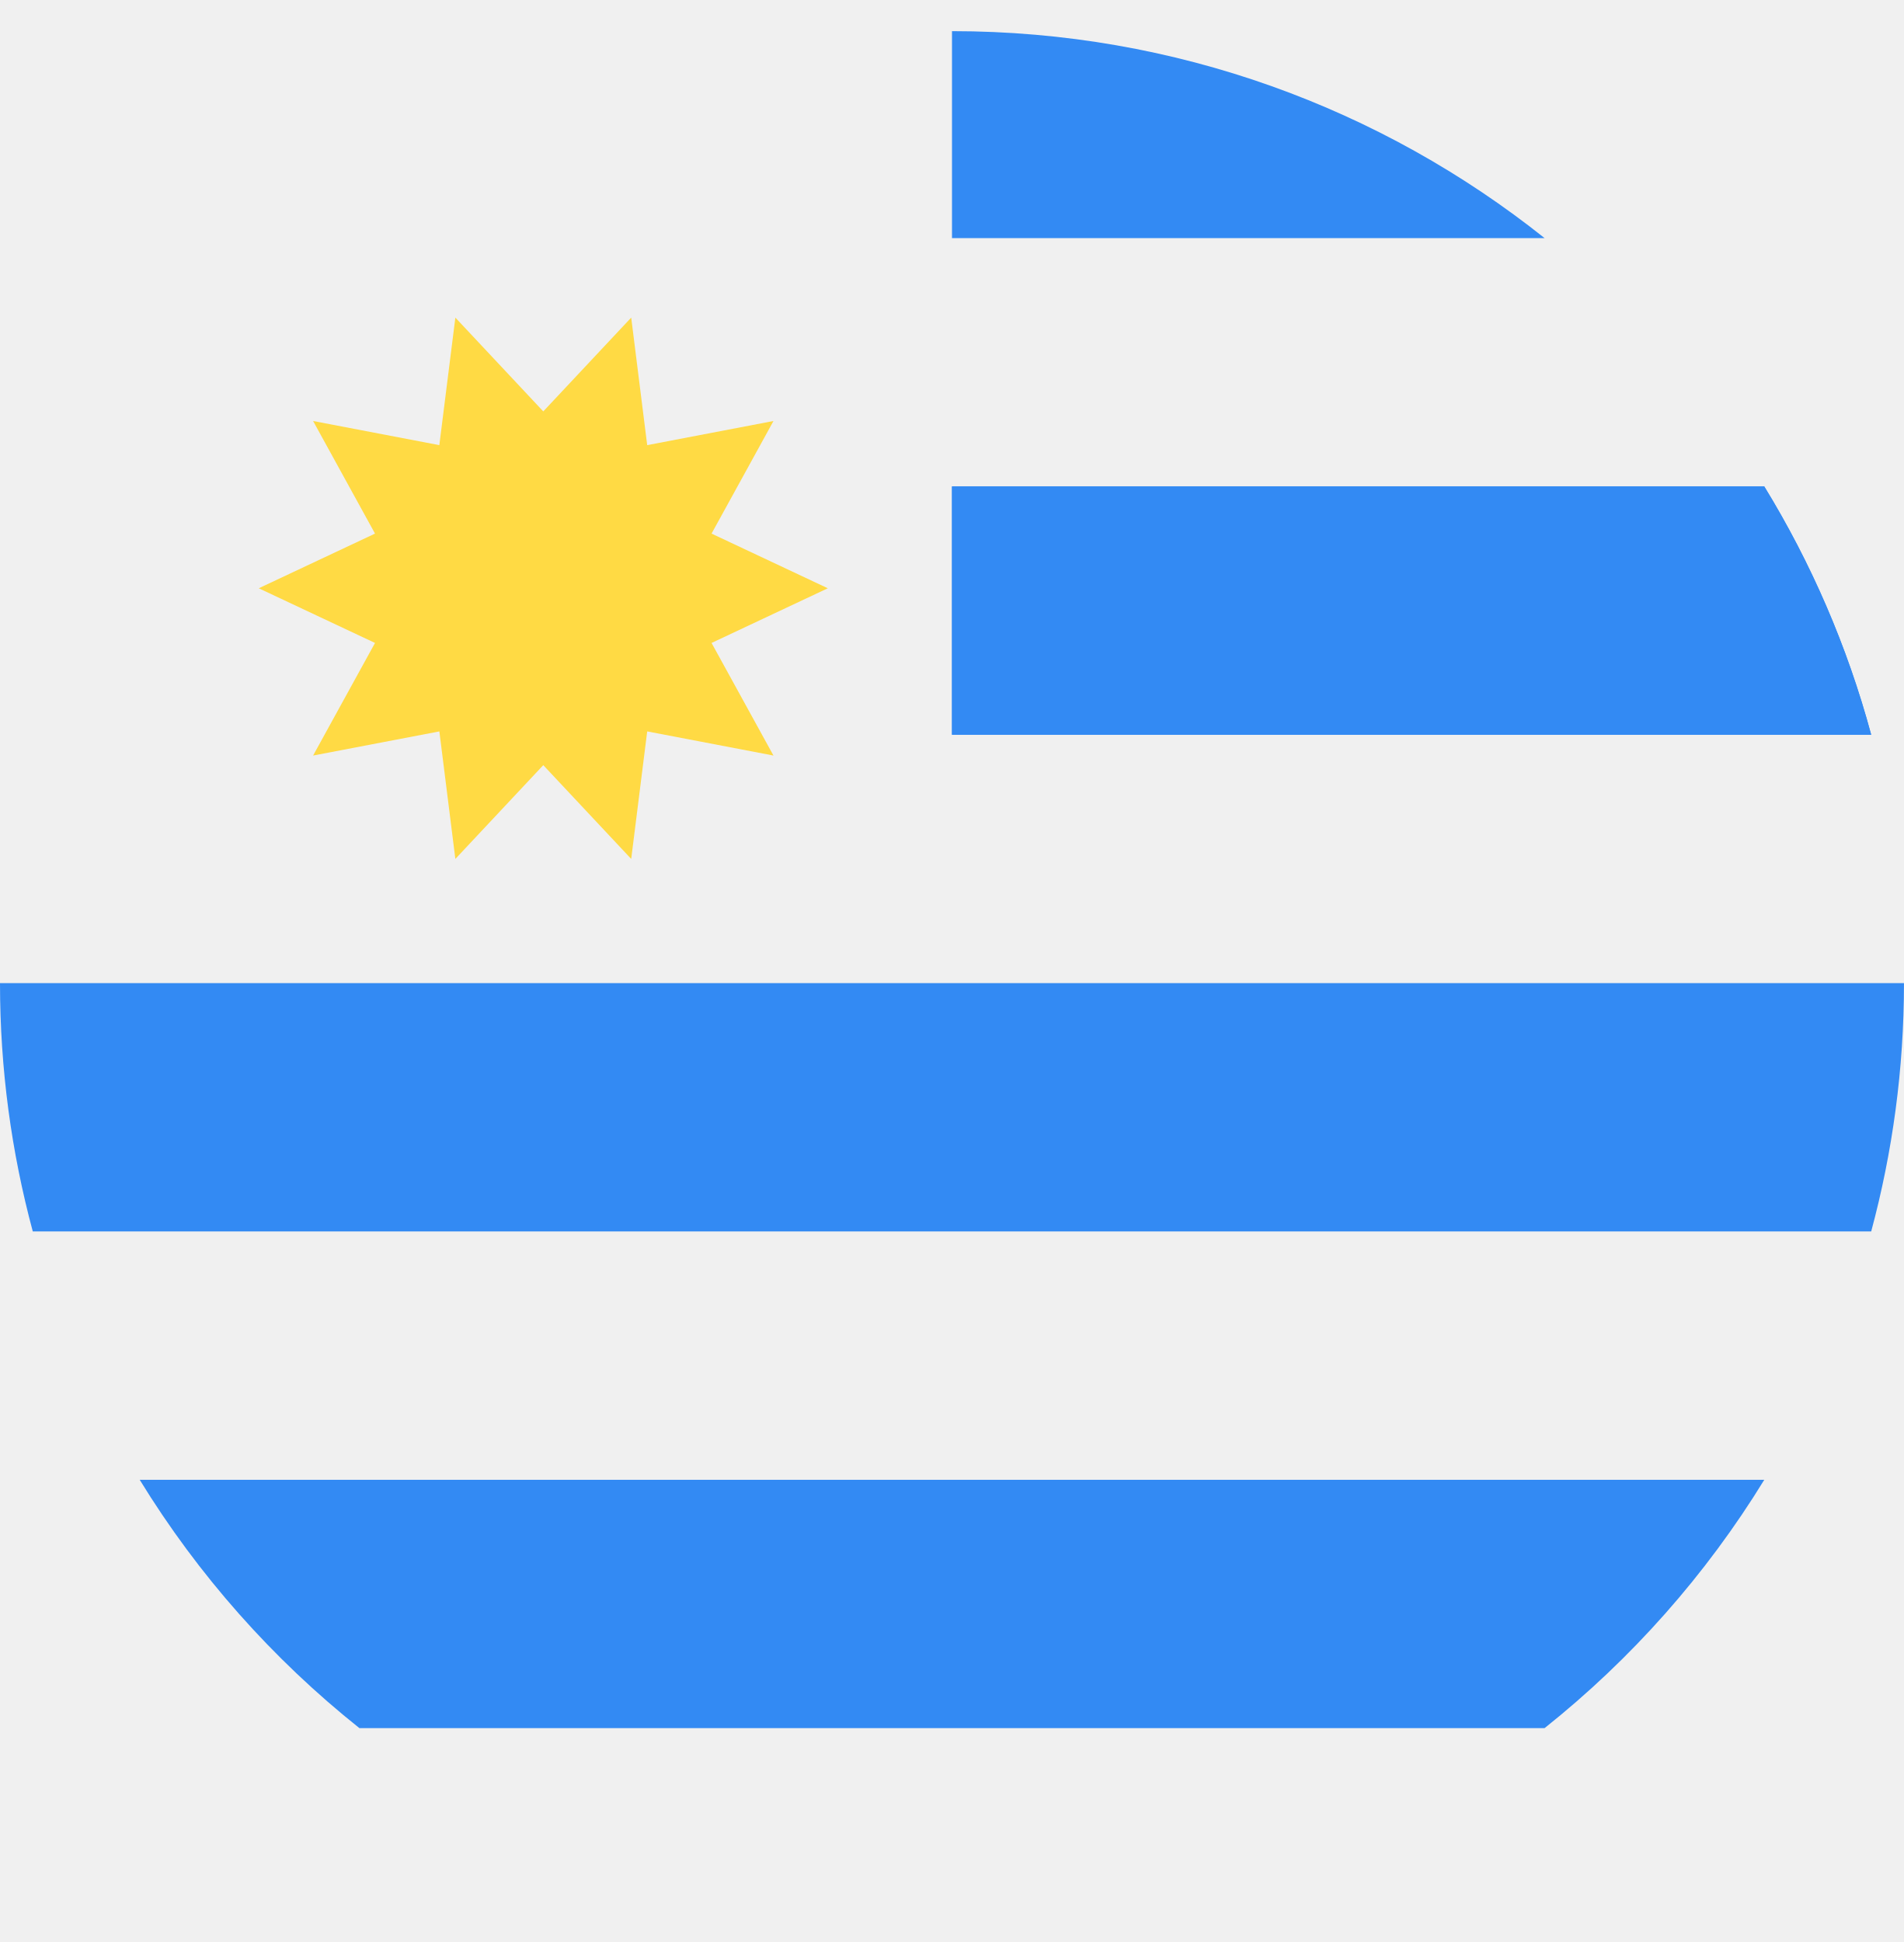
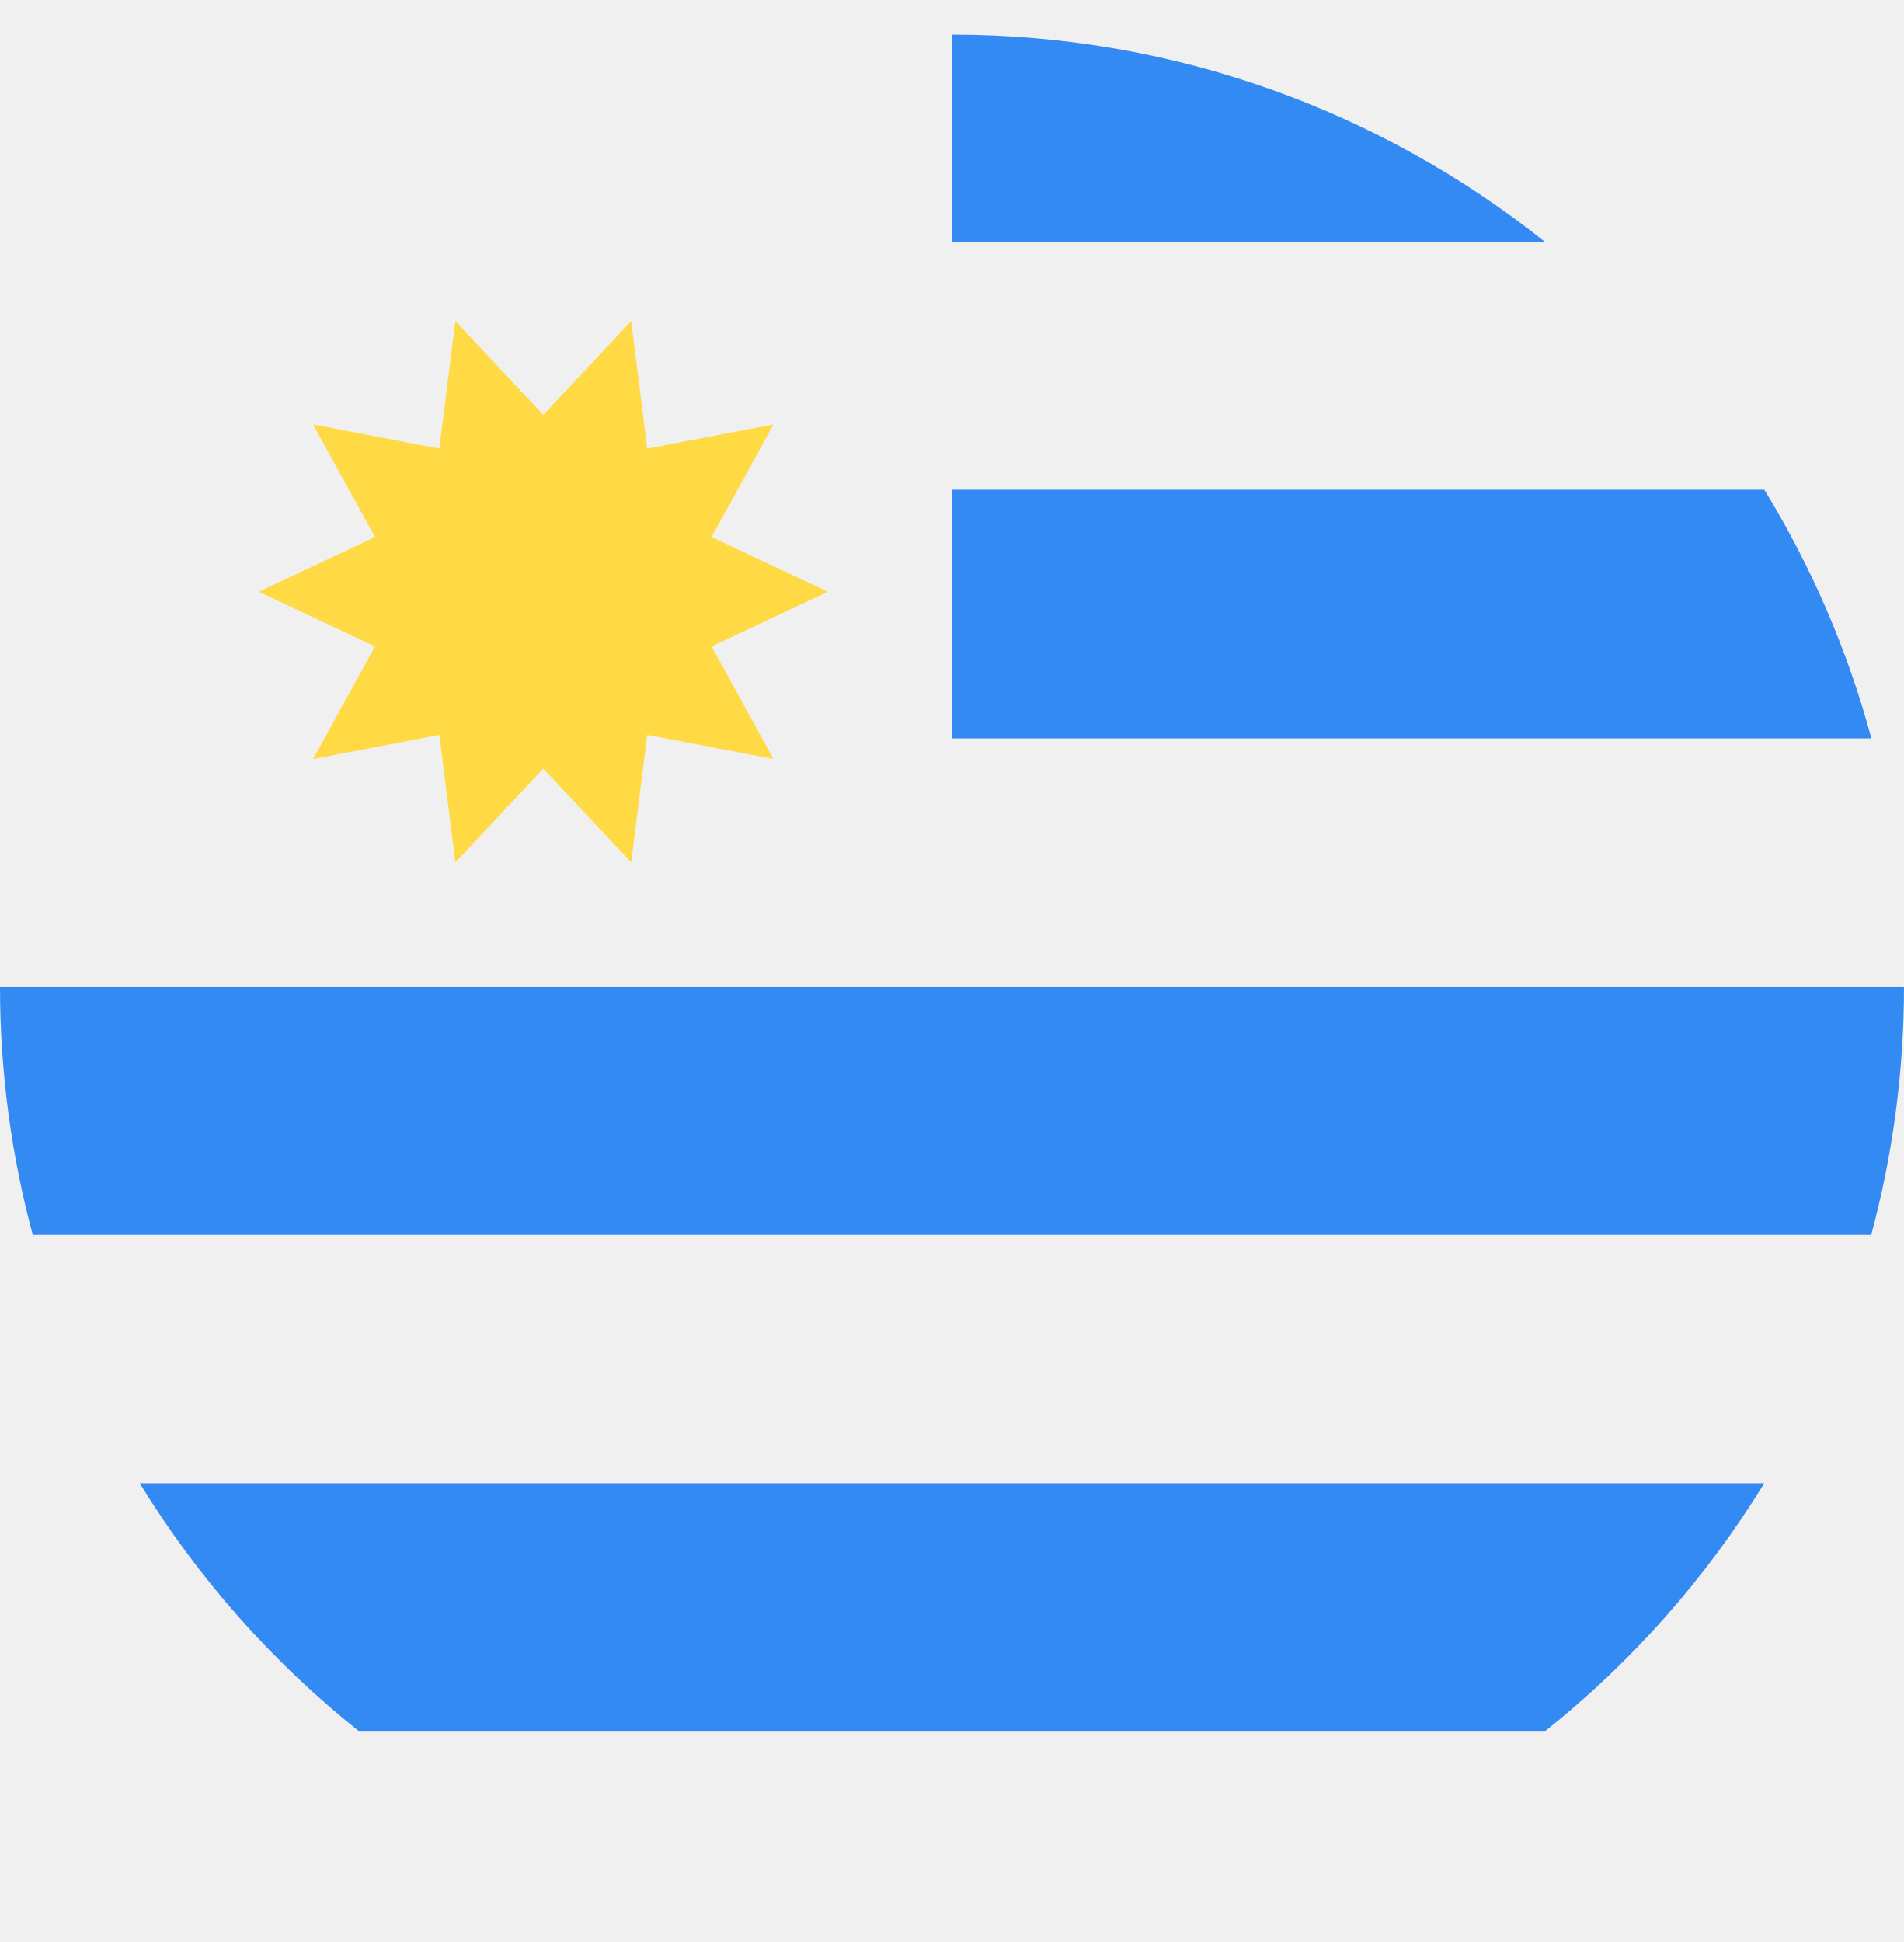
<svg xmlns="http://www.w3.org/2000/svg" width="50" height="51" viewBox="0 0 50 51" fill="none">
-   <g clip-path="url(#clip0_408_123)">
-     <path d="M25 50.818C38.807 50.818 50 39.625 50 25.818C50 12.011 38.807 0.818 25 0.818C11.193 0.818 0 12.011 0 25.818C0 39.625 11.193 50.818 25 50.818Z" fill="#F0F0F0" />
-     <path d="M25 19.296H49.139C48.512 16.971 47.559 14.779 46.331 12.775H25V19.296Z" fill="#338AF3" />
-     <path d="M9.438 45.383H40.562C42.844 43.566 44.8 41.359 46.331 38.862H3.669C5.2 41.359 7.156 43.566 9.438 45.383V45.383Z" fill="#338AF3" />
-     <path d="M25 0.818V6.253H40.562C36.292 2.852 30.884 0.818 25 0.818V0.818Z" fill="#338AF3" />
-     <path d="M25 19.296H49.139C48.512 16.971 47.559 14.779 46.331 12.775H25V19.296Z" fill="#338AF3" />
-     <path d="M0 25.818C0 28.075 0.301 30.261 0.861 32.34H49.139C49.699 30.261 50 28.075 50 25.818H0Z" fill="#338AF3" />
-     <path d="M21.739 15.449L18.686 16.885L20.312 19.842L16.996 19.208L16.576 22.557L14.267 20.094L11.958 22.557L11.538 19.208L8.222 19.842L9.848 16.885L6.795 15.449L9.848 14.013L8.222 11.056L11.537 11.69L11.958 8.341L14.267 10.804L16.576 8.341L16.996 11.69L20.312 11.056L18.686 14.013L21.739 15.449Z" fill="#FFDA44" />
+   <g clip-path="url(#clip0_415_103)">
+     <path d="M25 50.909C38.807 50.909 50 39.716 50 25.909C50 12.102 38.807 0.909 25 0.909C11.193 0.909 0 12.102 0 25.909C0 39.716 11.193 50.909 25 50.909Z" fill="#F0F0F0" />
+     <path d="M25 19.387H49.139C48.512 17.062 47.559 14.87 46.331 12.866H25V19.387Z" fill="#338AF3" />
+     <path d="M9.438 45.474H40.562C42.844 43.657 44.8 41.45 46.331 38.953H3.669C5.2 41.45 7.156 43.657 9.438 45.474V45.474Z" fill="#338AF3" />
+     <path d="M25 0.909V6.344H40.562C36.292 2.943 30.884 0.909 25 0.909V0.909Z" fill="#338AF3" />
+     <path d="M25 19.387H49.139C48.512 17.062 47.559 14.87 46.331 12.866H25V19.387Z" fill="#338AF3" />
+     <path d="M0 25.909C0 28.166 0.301 30.351 0.861 32.431H49.139C49.699 30.351 50 28.166 50 25.909H0Z" fill="#338AF3" />
+     <path d="M21.739 15.54L18.686 16.976L20.312 19.933L16.996 19.299L16.576 22.648L14.267 20.185L11.958 22.648L11.538 19.299L8.222 19.933L9.848 16.976L6.795 15.54L9.848 14.104L8.222 11.147L11.537 11.781L11.958 8.432L14.267 10.895L16.576 8.432L16.996 11.781L20.312 11.147L18.686 14.104L21.739 15.54Z" fill="#FFDA44" />
  </g>
  <defs>
-     <clipPath id="clip0_408_123">
-       <rect width="50" height="50" fill="white" transform="translate(0 0.818176)" />
+     <clipPath id="clip0_415_103">
+       <rect width="50" height="50" fill="white" transform="translate(0 0.909058)" />
    </clipPath>
  </defs>
</svg>
